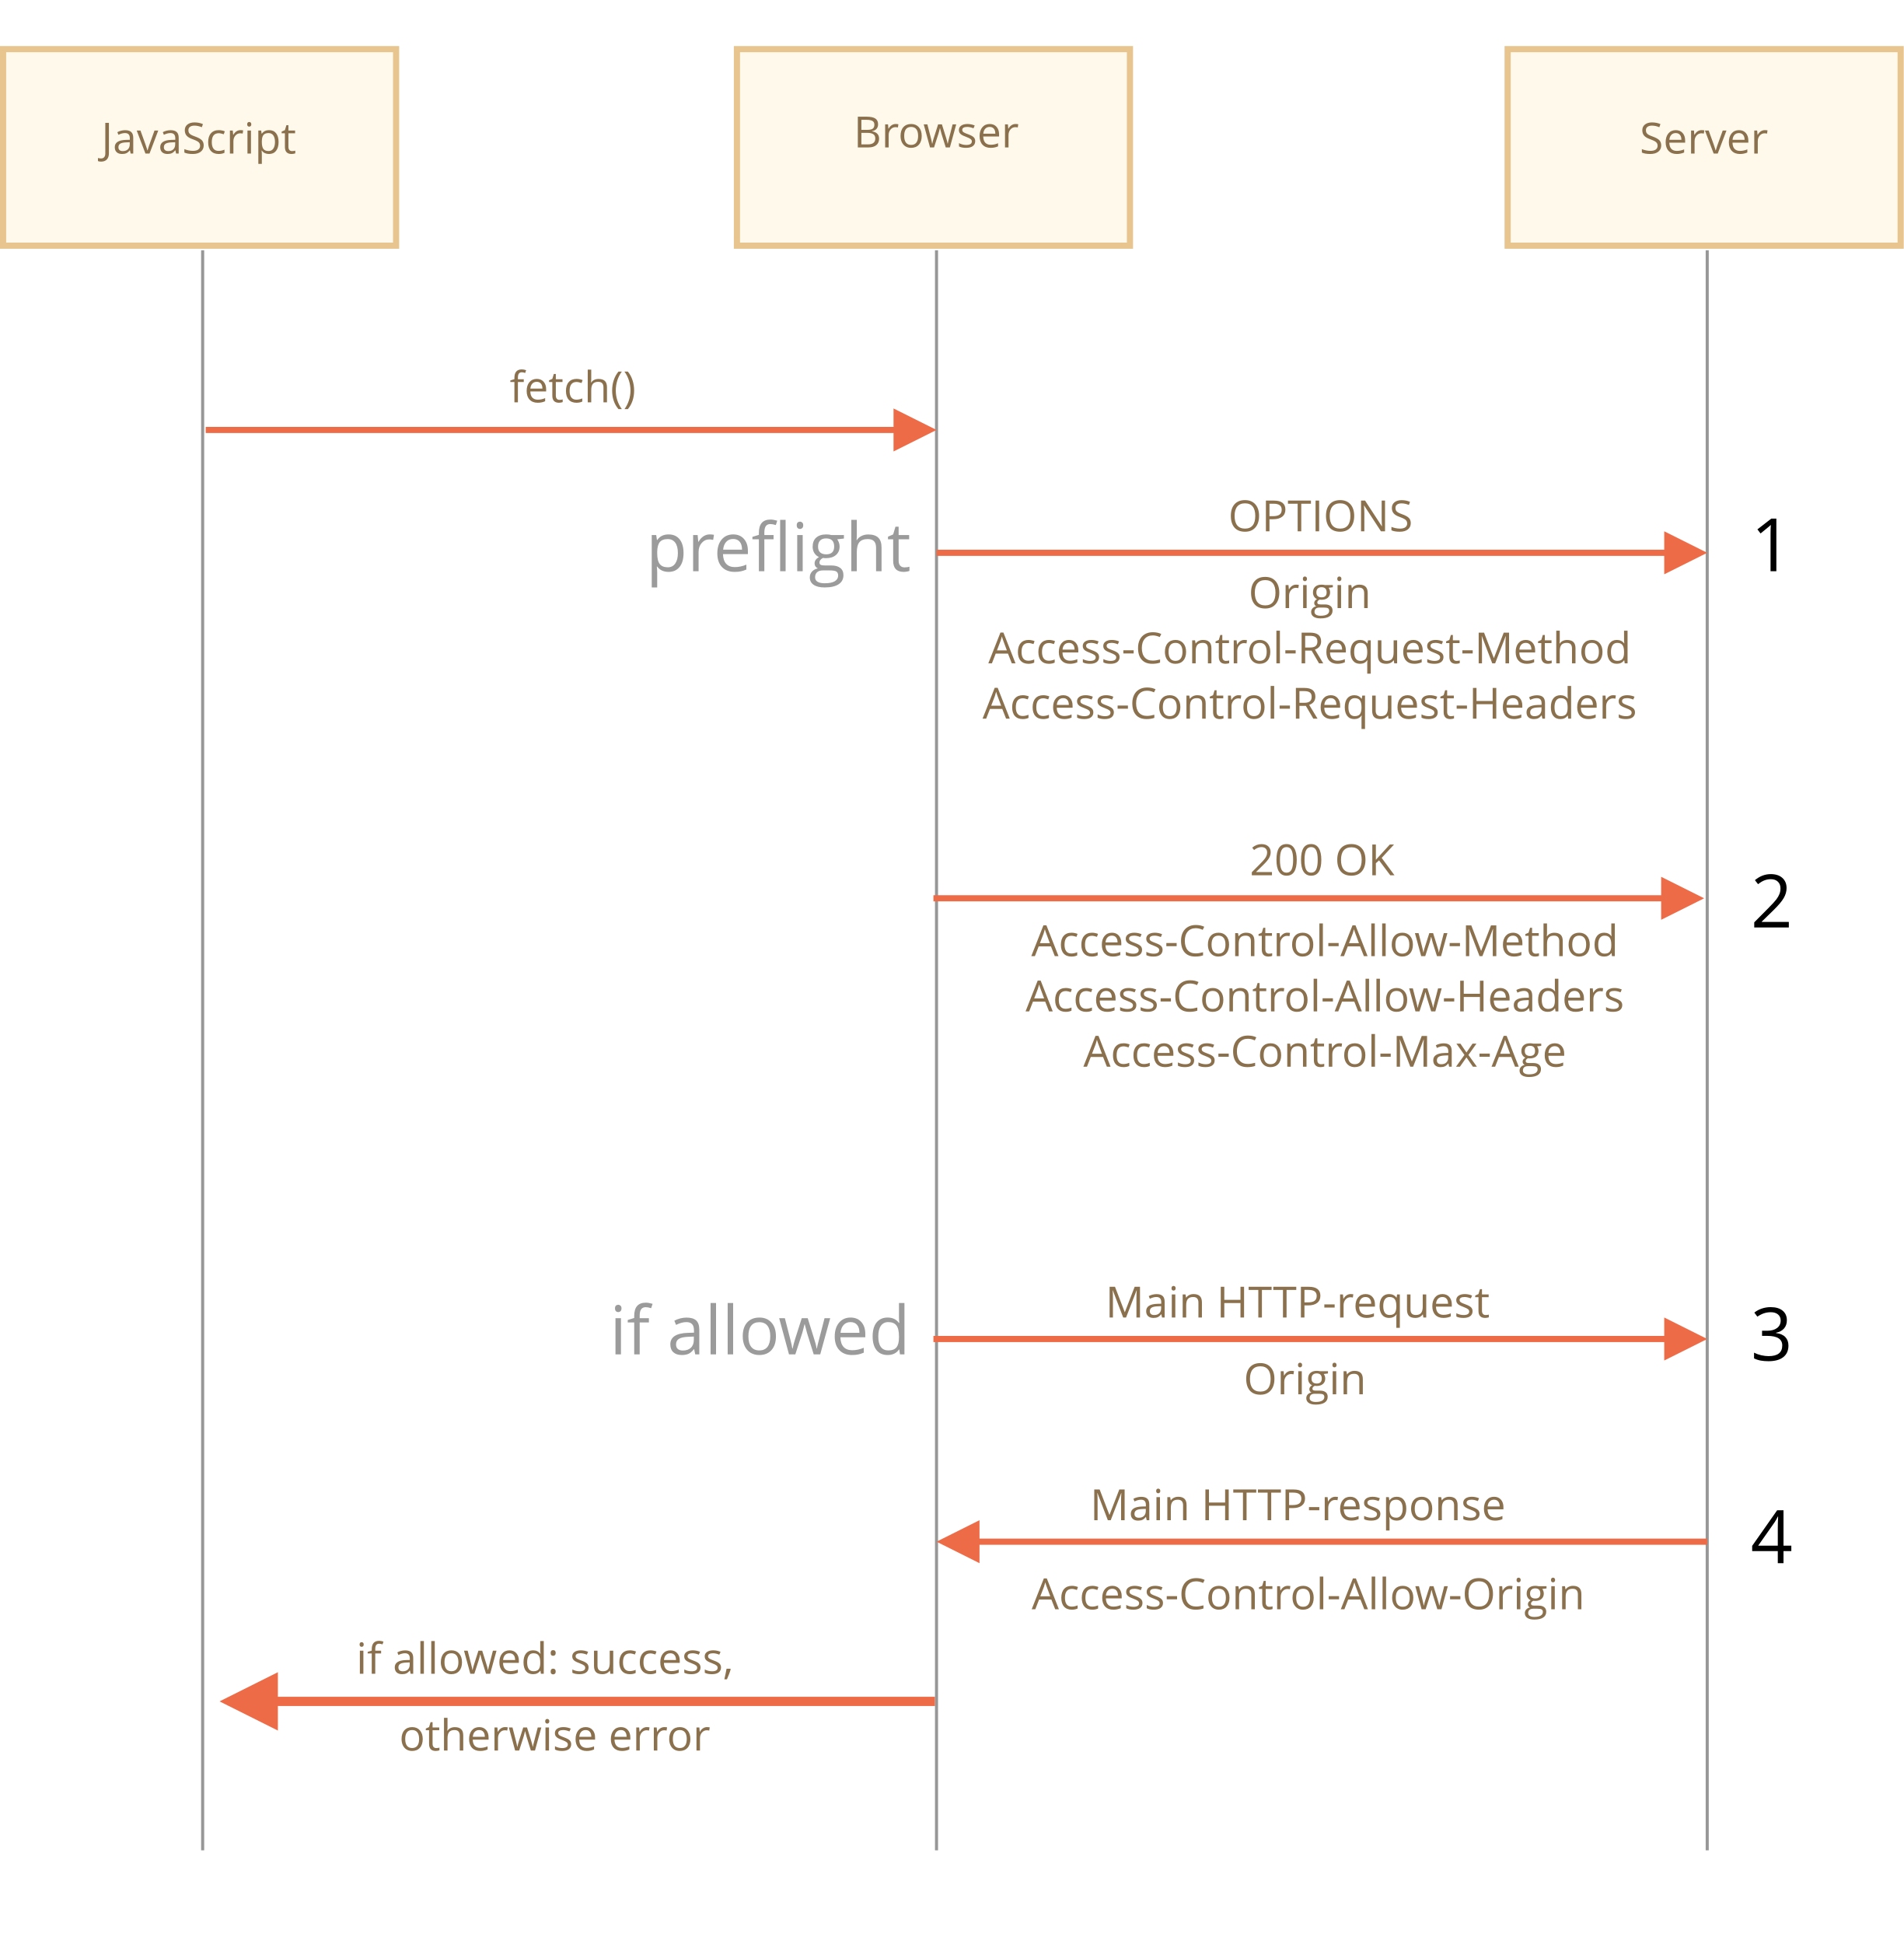
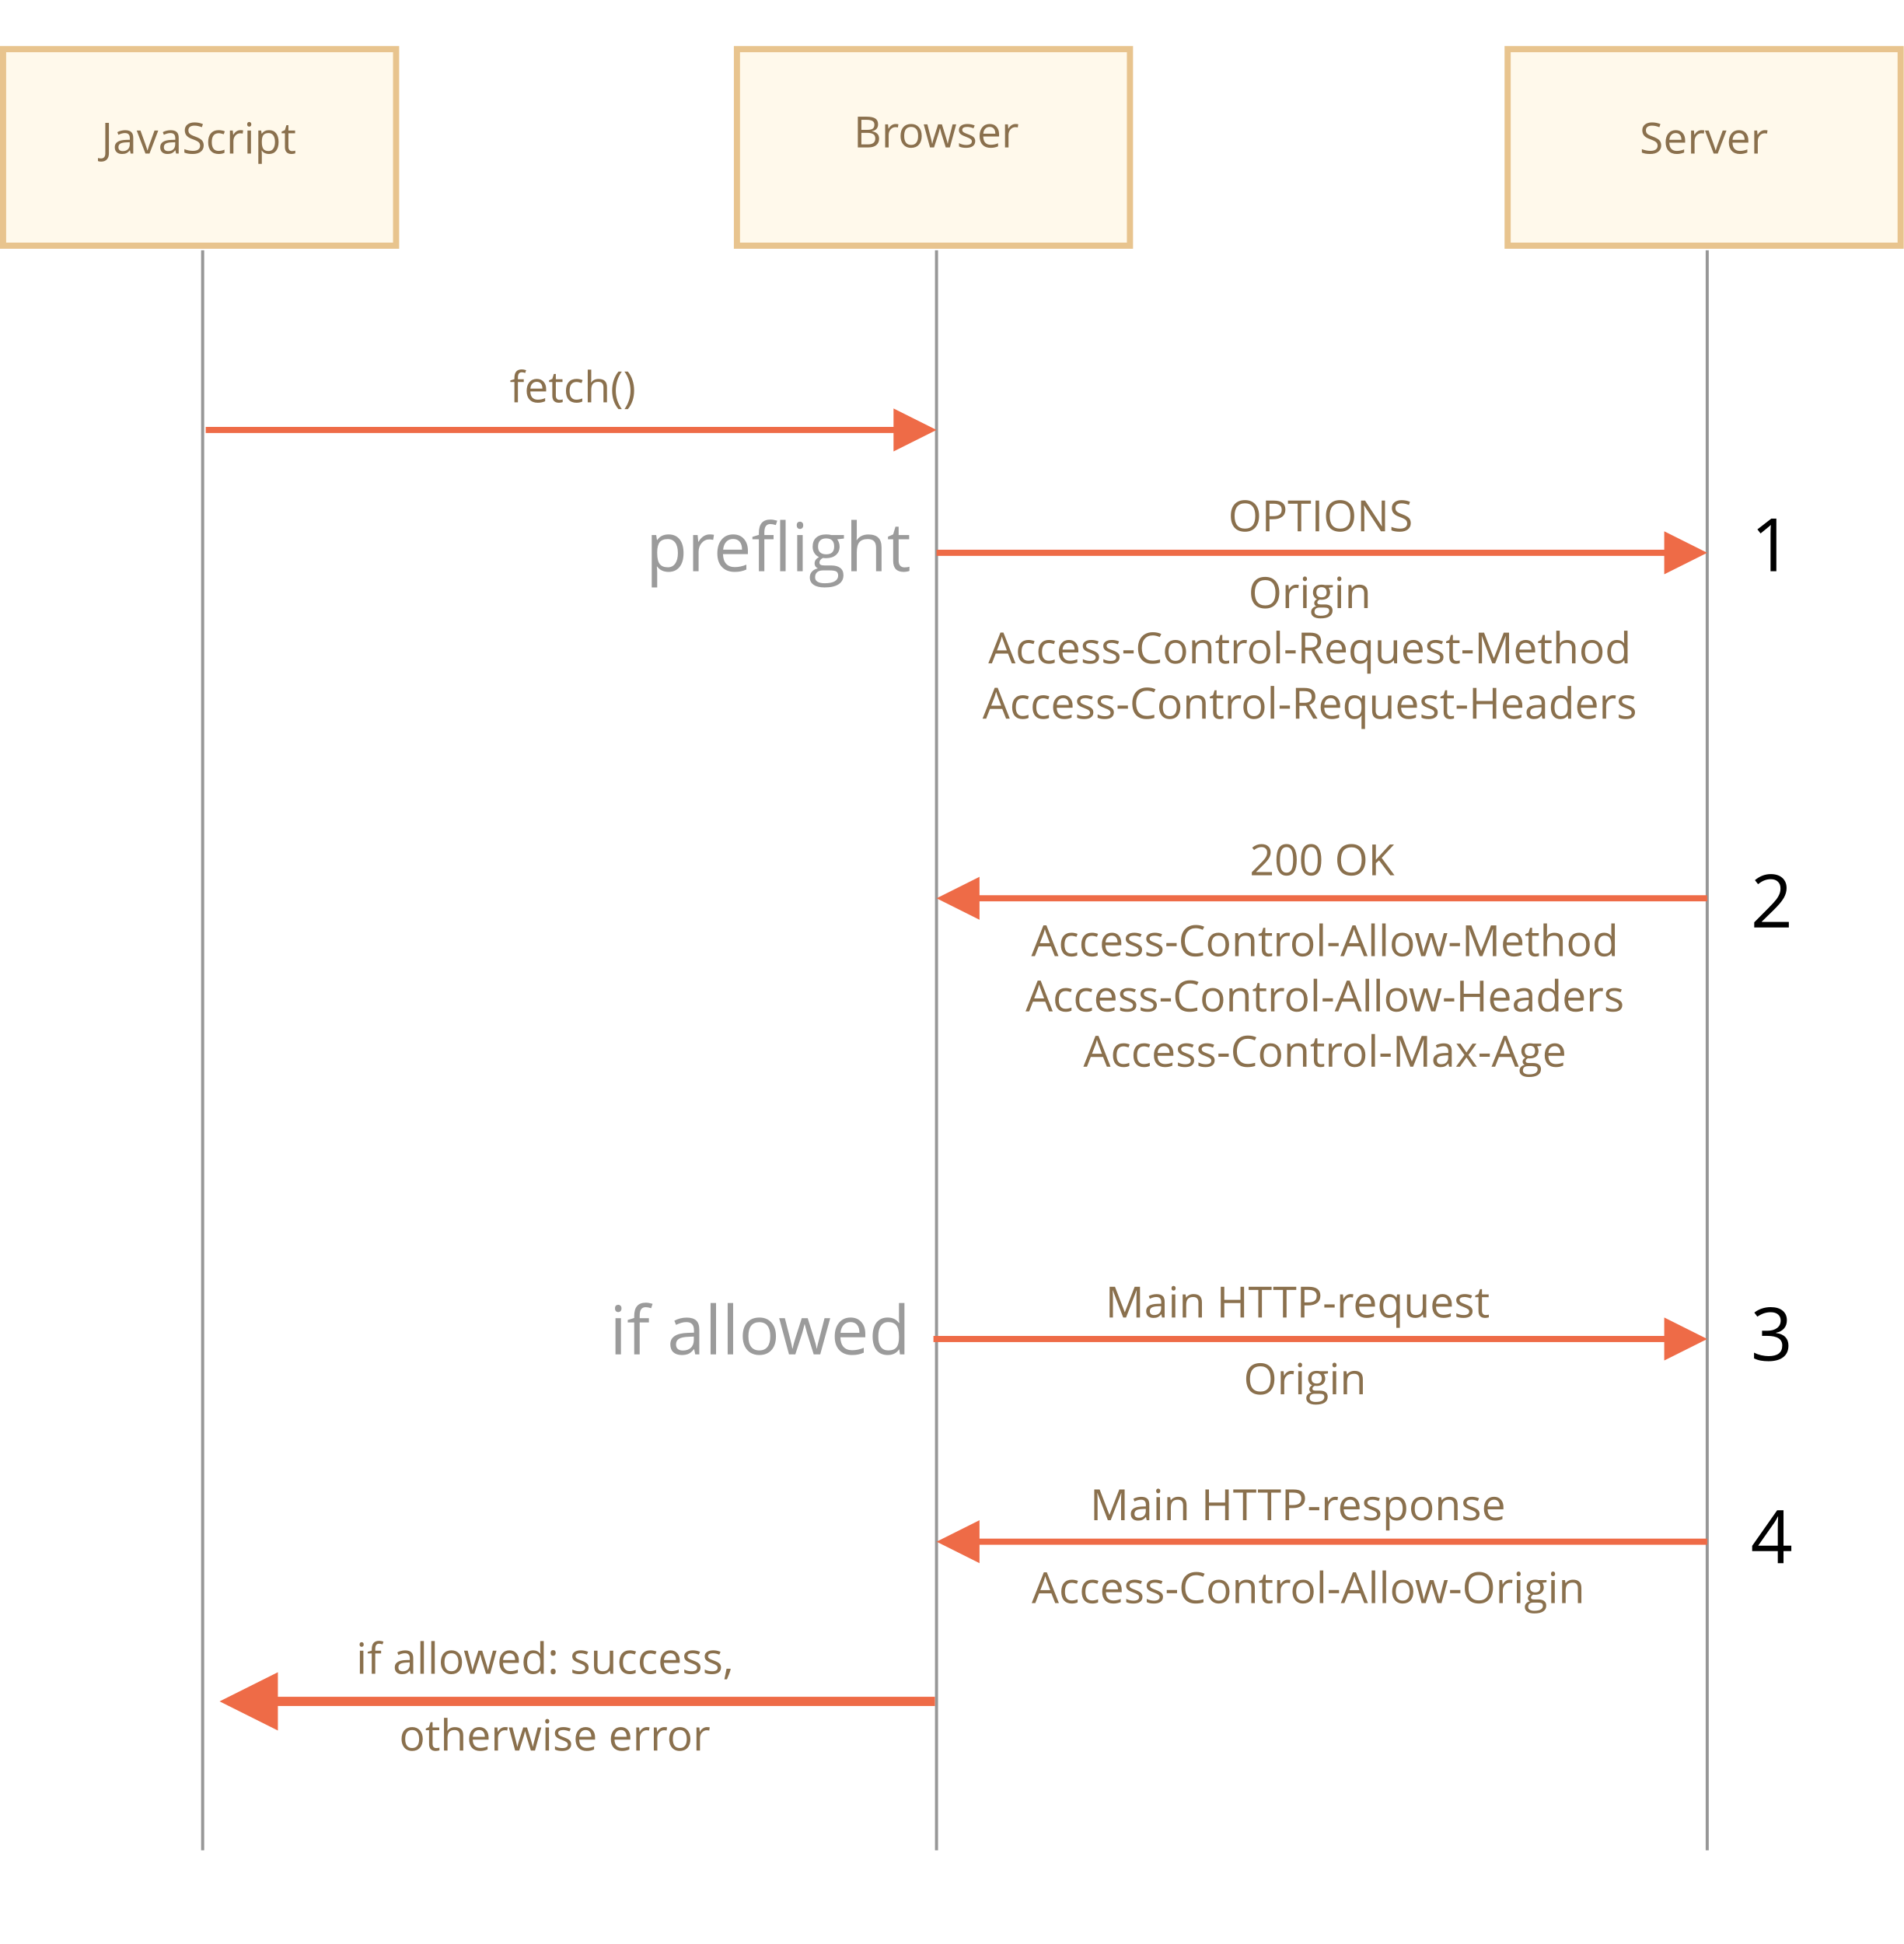
<svg xmlns="http://www.w3.org/2000/svg" width="620px" height="633px" viewBox="0 0 620 633" version="1.1">
  <g id="network" stroke="none" stroke-width="1" fill="none" fill-rule="evenodd">
    <g id="xhr-preflight.svg">
      <rect id="Rectangle-227" stroke="#E8C48E" stroke-width="2" fill="#FFF9EB" x="1" y="16" width="128" height="64" />
      <text id="JavaScript" font-family="OpenSans-Regular, Open Sans" font-size="14" font-weight="normal" fill="#8A704D">
        <tspan x="33" y="50">JavaScript</tspan>
      </text>
      <rect id="Rectangle-228" stroke="#E8C48E" stroke-width="2" fill="#FFF9EB" x="240" y="16" width="128" height="64" />
      <text id="Browser" font-family="OpenSans-Regular, Open Sans" font-size="14" font-weight="normal" fill="#8A704D">
        <tspan x="278" y="48">Browser</tspan>
      </text>
      <rect id="Rectangle-229" stroke="#E8C48E" stroke-width="2" fill="#FFF9EB" x="491" y="16" width="128" height="64" />
      <text id="Server" font-family="OpenSans-Regular, Open Sans" font-size="14" font-weight="normal" fill="#8A704D">
        <tspan x="534" y="50">Server</tspan>
      </text>
      <path d="M66,82 L66,602" id="Line" stroke="#979797" stroke-linecap="square" />
      <path d="M305,82 L305,602" id="Line" stroke="#979797" stroke-linecap="square" />
      <path d="M556,82 L556,602" id="Line" stroke="#979797" stroke-linecap="square" />
      <path id="Line" d="M291,141 L67,141 L67,139 L291,139 L291,133 L305,140 L291,147 L291,141 Z" fill="#EE6B47" fill-rule="nonzero" />
      <text id="fetch()" font-family="OpenSans-Regular, Open Sans" font-size="14" font-weight="normal" fill="#8A704D">
        <tspan x="166" y="131">fetch()</tspan>
      </text>
      <text id="OPTIONS" font-family="OpenSans-Regular, Open Sans" font-size="14" font-weight="normal" line-spacing="18" fill="#8A704D">
        <tspan x="400" y="173">OPTIONS</tspan>
      </text>
      <text id="Origin-Access-Contro" font-family="OpenSans-Regular, Open Sans" font-size="14" font-weight="normal" line-spacing="18" fill="#8A704D">
        <tspan x="406.581" y="198">Origin</tspan>
        <tspan x="321.866" y="216">Access-Control-Request-Method</tspan>
        <tspan x="320" y="234">Access-Control-Request-Headers</tspan>
      </text>
-       <path id="Line" d="M541,293.5 L304,293.5 L304,291.5 L541,291.5 L541,285.5 L555,292.5 L541,299.5 L541,293.5 Z" fill="#EE6B47" fill-rule="nonzero" />
+       <path id="Line" d="M319,291.5 L556,291.5 L556,293.5 L319,293.5 L319,299.5 L305,292.5 L319,285.5 L319,291.5 Z" fill="#EE6B47" fill-rule="nonzero" />
      <text id="200-OK" font-family="OpenSans-Regular, Open Sans" font-size="14" font-weight="normal" line-spacing="18" fill="#8A704D">
        <tspan x="407" y="285">200 OK</tspan>
      </text>
      <path id="Line-4" d="M542,181 L305,181 L305,179 L542,179 L542,173 L556,180 L542,187 L542,181 Z" fill="#EE6B47" fill-rule="nonzero" />
      <path id="Line-2" d="M319,501 L556,501 L556,503 L319,503 L319,509 L305,502 L319,495 L319,501 Z" fill="#EE6B47" fill-rule="nonzero" />
      <path id="Line-3" d="M90.5,552.5 L304.5,552.5 L304.5,555.5 L90.5,555.5 L90.5,563.5 L71.5,554 L90.5,544.5 L90.5,552.5 Z" fill="#EE6B47" fill-rule="nonzero" />
      <text id="Access-Control-Allow" font-family="OpenSans-Regular, Open Sans" font-size="14" font-weight="normal" line-spacing="18" fill="#8A704D">
-         <tspan x="336" y="524">Access-Control-Allow-Origin</tspan>
+         <tspan x="336" y="522">Access-Control-Allow-Origin</tspan>
      </text>
      <text id="Main-HTTP-response" font-family="OpenSans-Regular, Open Sans" font-size="14" font-weight="normal" line-spacing="18" fill="#8A704D">
        <tspan x="355" y="495">Main HTTP-response</tspan>
      </text>
      <text id="otherwise-error" font-family="OpenSans-Regular, Open Sans" font-size="14" font-weight="normal" line-spacing="18" fill="#8A704D">
        <tspan x="130" y="570">otherwise error</tspan>
      </text>
      <text id="if-allowed:-success," font-family="OpenSans-Regular, Open Sans" font-size="14" font-weight="normal" line-spacing="18" fill="#8A704D">
        <tspan x="116" y="545">if allowed: success,</tspan>
      </text>
      <path id="Line-5" d="M542,437 L304,437 L304,435 L542,435 L542,429 L556,436 L542,443 L542,437 Z" fill="#EE6B47" fill-rule="nonzero" />
      <text id="Origin" font-family="OpenSans-Regular, Open Sans" font-size="14" font-weight="normal" line-spacing="18" fill="#8A704D">
        <tspan x="405" y="454">Origin</tspan>
      </text>
      <text id="Main-HTTP-request" font-family="OpenSans-Regular, Open Sans" font-size="14" font-weight="normal" line-spacing="18" fill="#8A704D">
        <tspan x="360" y="429">Main HTTP-request</tspan>
      </text>
      <text id="preflight" font-family="OpenSans-Regular, Open Sans" font-size="22" font-weight="normal" fill="#9B9B9B">
        <tspan x="210.365" y="186">preflight</tspan>
      </text>
      <text id="if-allowed" font-family="OpenSans-Regular, Open Sans" font-size="22" font-weight="normal" fill="#9B9B9B">
        <tspan x="198.559" y="441">if allowed</tspan>
      </text>
      <text id="1" font-family="OpenSans-Regular, Open Sans" font-size="24" font-weight="normal" fill="#000000">
        <tspan x="570.139" y="186">1</tspan>
      </text>
      <text id="2" font-family="OpenSans-Regular, Open Sans" font-size="24" font-weight="normal" fill="#000000">
        <tspan x="570.139" y="302">2</tspan>
      </text>
      <text id="3" font-family="OpenSans-Regular, Open Sans" font-size="24" font-weight="normal" fill="#000000">
        <tspan x="570.139" y="443">3</tspan>
      </text>
      <text id="4" font-family="OpenSans-Regular, Open Sans" font-size="24" font-weight="normal" fill="#000000">
        <tspan x="570.139" y="509">4</tspan>
      </text>
      <text id="Access-Control-Allow" font-family="OpenSans-Regular, Open Sans" font-size="14" font-weight="normal" line-spacing="18" fill="#8A704D">
        <tspan x="439.185" y="294" />
        <tspan x="335.866" y="311.33">Access-Control-Allow-Method</tspan>
        <tspan x="334" y="329.33">Access-Control-Allow-Headers</tspan>
        <tspan x="352.83" y="347.33">Access-Control-Max-Age</tspan>
      </text>
    </g>
  </g>
</svg>
